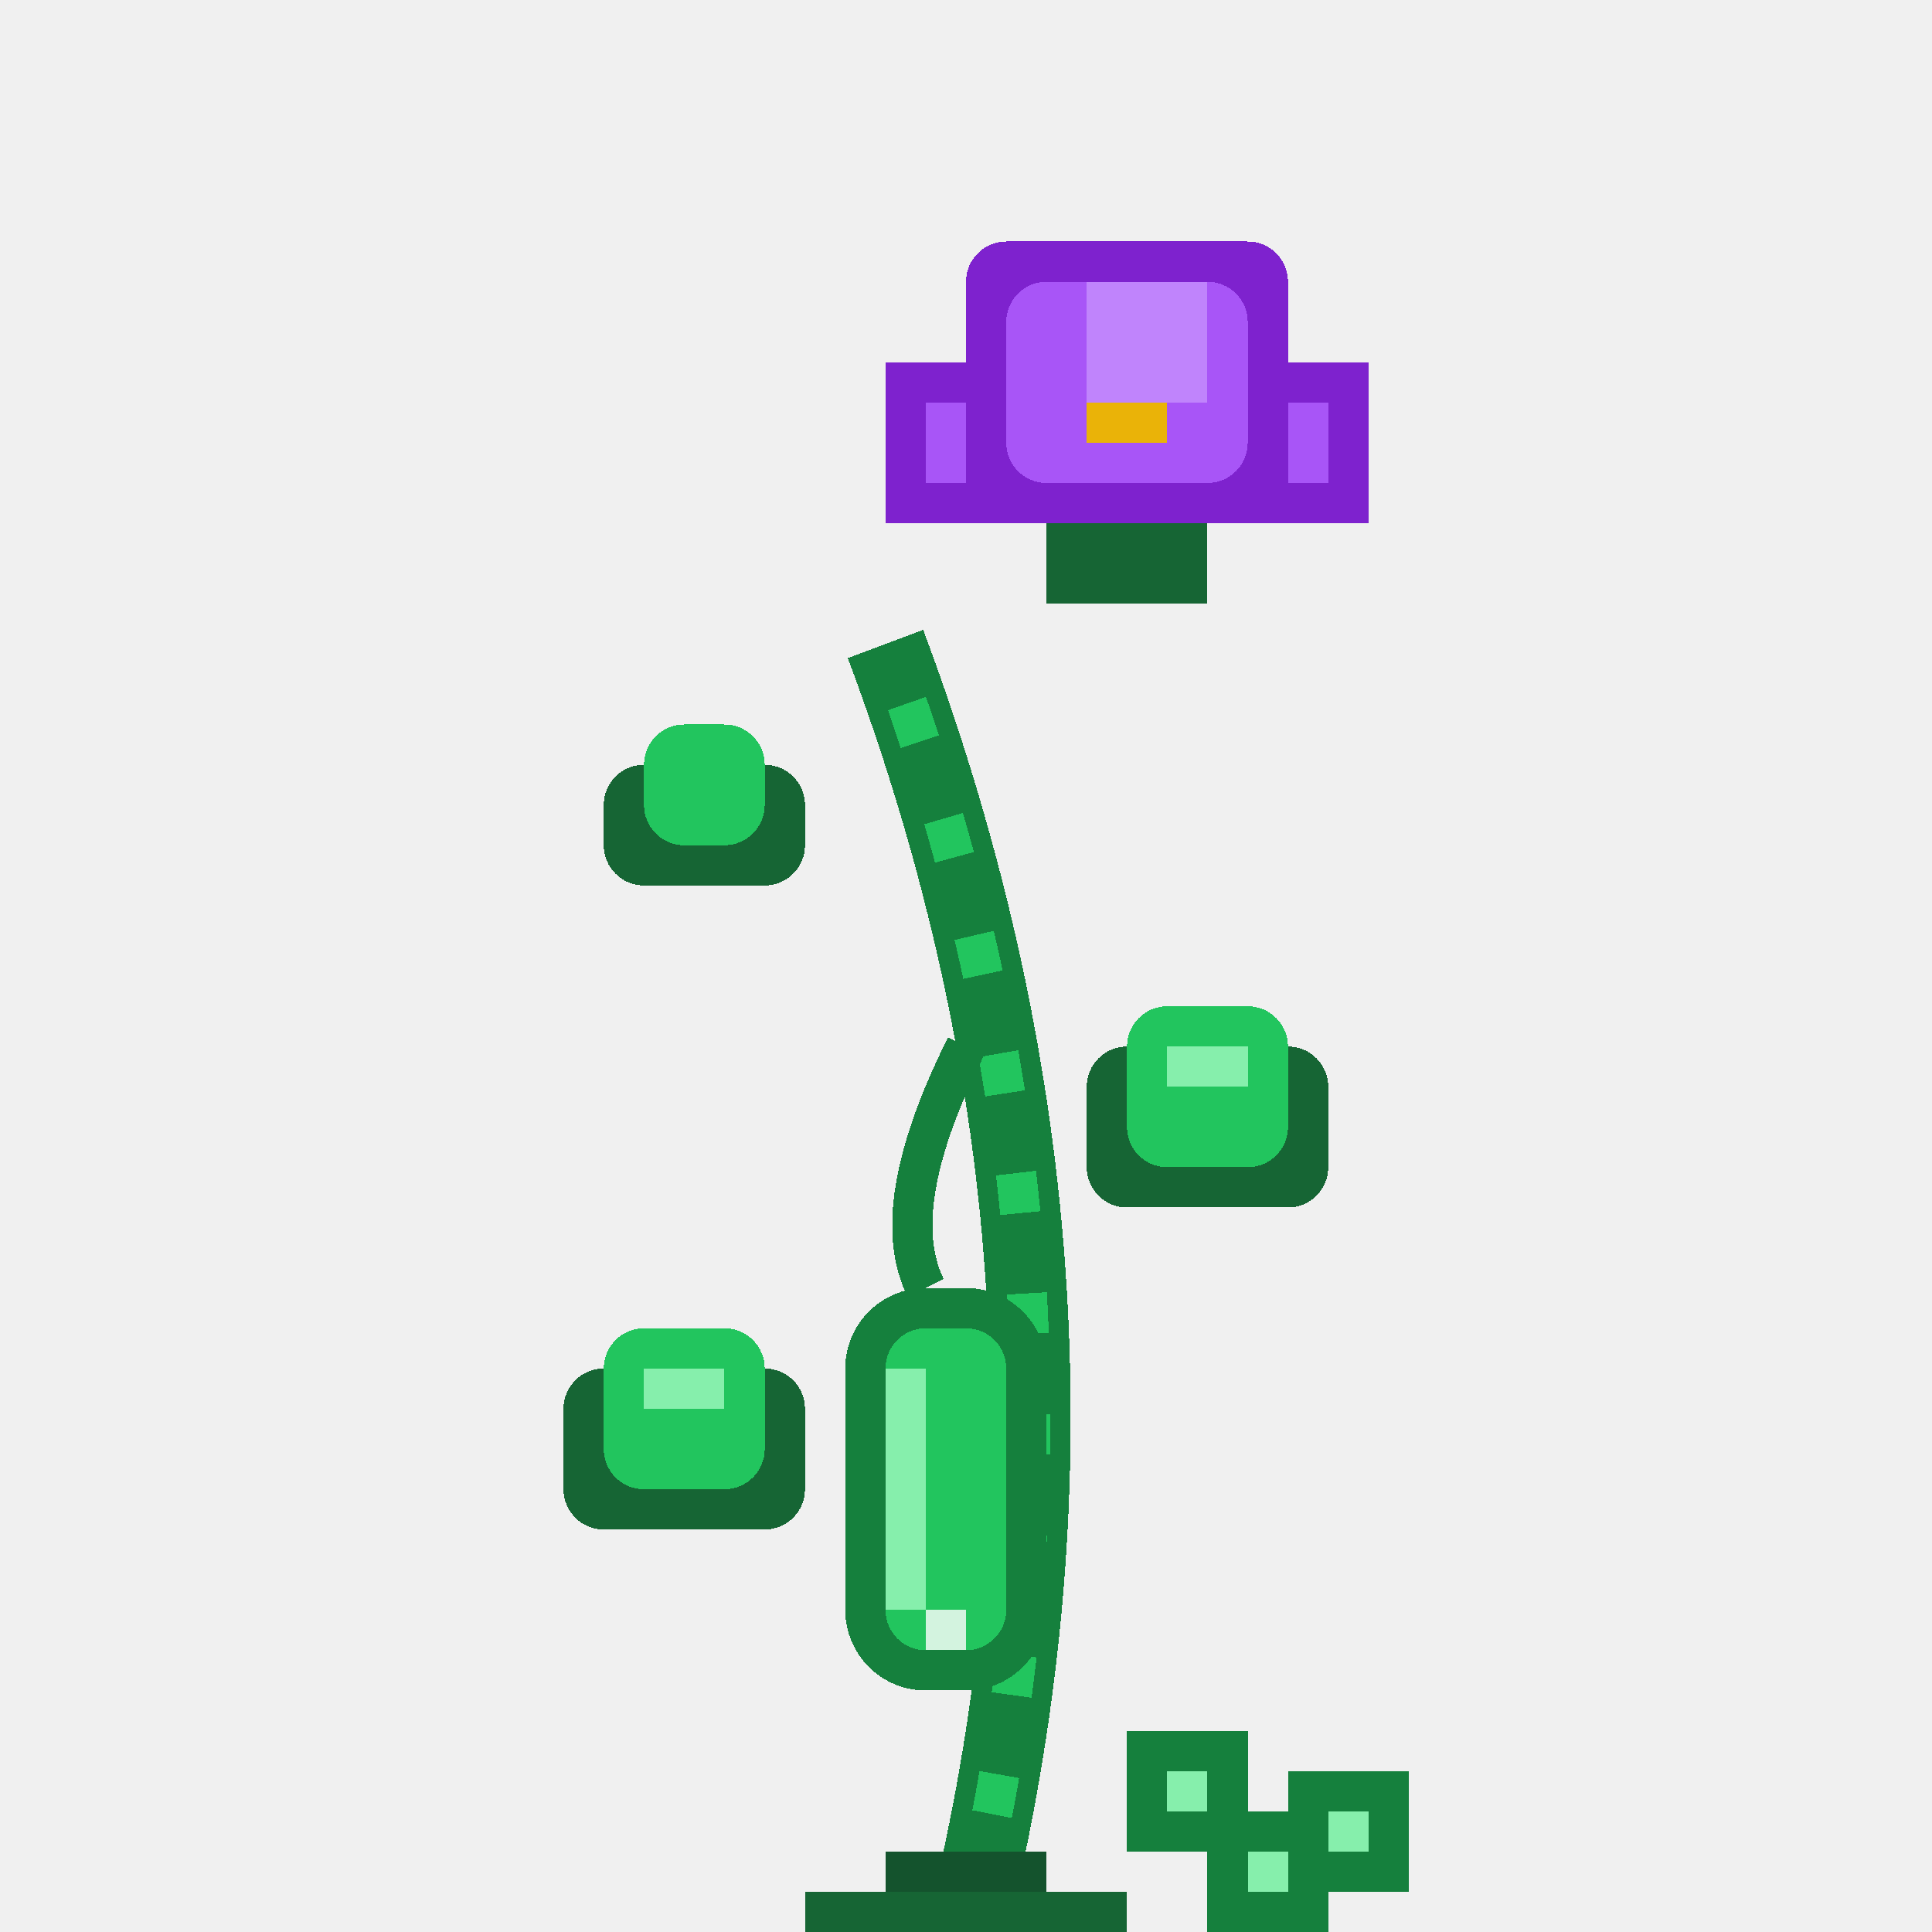
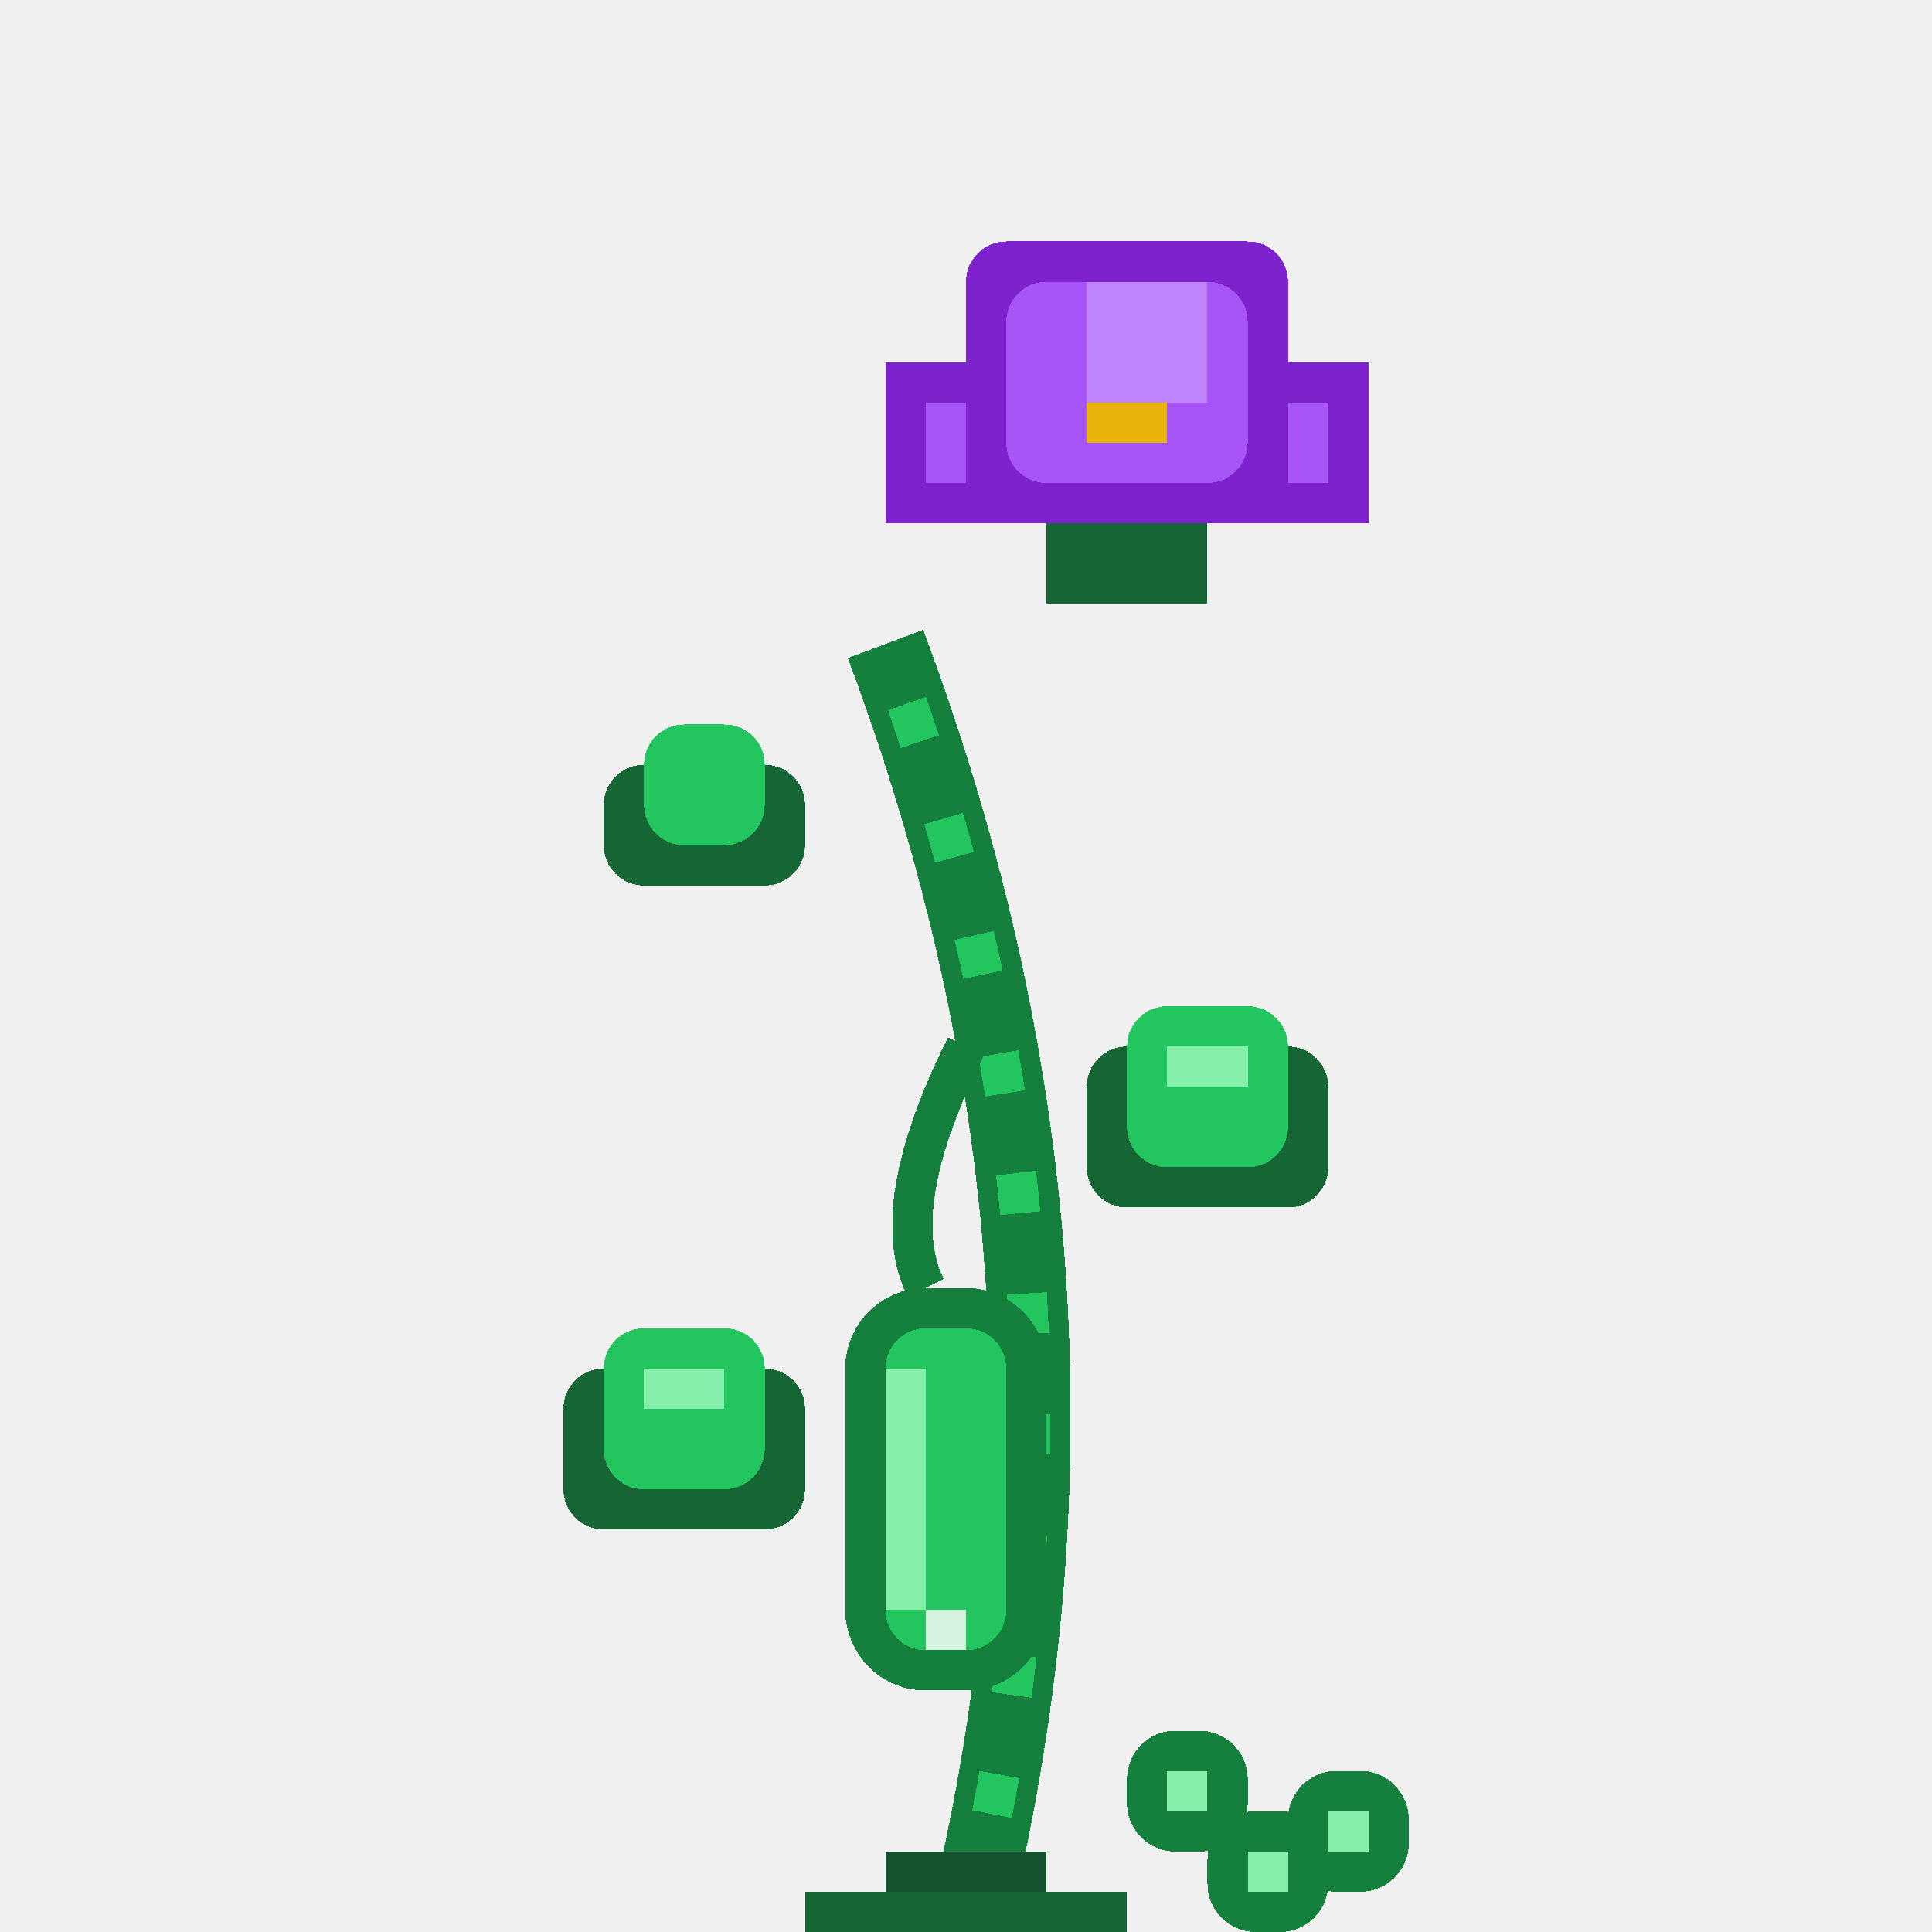
<svg xmlns="http://www.w3.org/2000/svg" viewBox="0 0 48 48" width="100%" height="100%" shape-rendering="crispEdges">
  <path d="M 24 48 Q 28 32 22 16" fill="none" stroke="#15803d" stroke-width="2" />
  <path d="M 24 48 Q 28 32 22 16" fill="none" stroke="#22c55e" stroke-width="1" stroke-dasharray="1,2" />
  <rect x="22" y="46" width="4" height="2" fill="#14532d" />
  <rect x="20" y="47" width="8" height="1" fill="#166534" />
  <g transform="translate(12, 32)">
    <rect x="2" y="2" width="6" height="4" rx="1" fill="#166534" />
    <rect x="3" y="1" width="4" height="4" rx="1" fill="#22c55e" />
    <rect x="4" y="2" width="2" height="1" fill="#86efac" />
  </g>
  <g transform="translate(26, 24)">
    <rect x="1" y="2" width="6" height="4" rx="1" fill="#166534" />
    <rect x="2" y="1" width="4" height="4" rx="1" fill="#22c55e" />
    <rect x="3" y="2" width="2" height="1" fill="#86efac" />
  </g>
  <g transform="translate(14, 18)">
    <rect x="1" y="1" width="5" height="3" rx="1" fill="#166534" />
    <rect x="2" y="0" width="3" height="3" rx="1" fill="#22c55e" />
  </g>
  <g transform="translate(24, 26)">
    <path d="M 0 0 Q -2 4 -1 6" fill="none" stroke="#15803d" stroke-width="1" />
    <rect x="-3" y="6" width="5" height="10" rx="2" fill="#15803d" />
    <rect x="-2" y="7" width="3" height="8" rx="1" fill="#22c55e" />
    <rect x="-2" y="8" width="1" height="6" fill="#86efac" />
    <rect x="-1" y="14" width="1" height="1" fill="#ffffff" opacity="0.8" />
  </g>
  <g transform="translate(18, 4)">
    <rect x="8" y="9" width="4" height="2" fill="#166534" />
    <rect x="9" y="8" width="2" height="1" fill="#22c55e" />
    <rect x="4" y="5" width="4" height="4" fill="#7e22ce" />
    <rect x="5" y="6" width="3" height="2" fill="#a855f7" />
    <rect x="12" y="5" width="4" height="4" fill="#7e22ce" />
    <rect x="12" y="6" width="3" height="2" fill="#a855f7" />
    <rect x="6" y="2" width="8" height="7" rx="1" fill="#7e22ce" />
    <rect x="7" y="3" width="6" height="5" rx="1" fill="#a855f7" />
    <rect x="9" y="3" width="3" height="3" fill="#c084fc" />
    <rect x="9" y="6" width="2" height="1" fill="#eab308" />
  </g>
  <g transform="translate(28, 41)">
-     <rect x="0" y="2" width="3" height="3" fill="#15803d" />
-     <rect x="1" y="3" width="1" height="1" fill="#86efac" />
-     <rect x="4" y="3" width="3" height="3" fill="#15803d" />
-     <rect x="5" y="4" width="1" height="1" fill="#86efac" />
-     <rect x="2" y="4" width="3" height="3" fill="#15803d" />
-     <rect x="3" y="5" width="1" height="1" fill="#86efac" />
+     <g transform="translate(0, 2)">
+       <rect x="0" y="0" width="3" height="3" rx="1.2" fill="#15803d" />
+       <rect x="1" y="1" width="1" height="1" fill="#86efac" />
+     </g>
+     <g transform="translate(4, 3)">
+       <rect x="0" y="0" width="3" height="3" rx="1.2" fill="#15803d" />
+       <rect x="1" y="1" width="1" height="1" fill="#86efac" />
+     </g>
+     <g transform="translate(2, 4)">
+       <rect x="0" y="0" width="3" height="3" rx="1.2" fill="#15803d" />
+       <rect x="1" y="1" width="1" height="1" fill="#86efac" />
+     </g>
  </g>
</svg>
